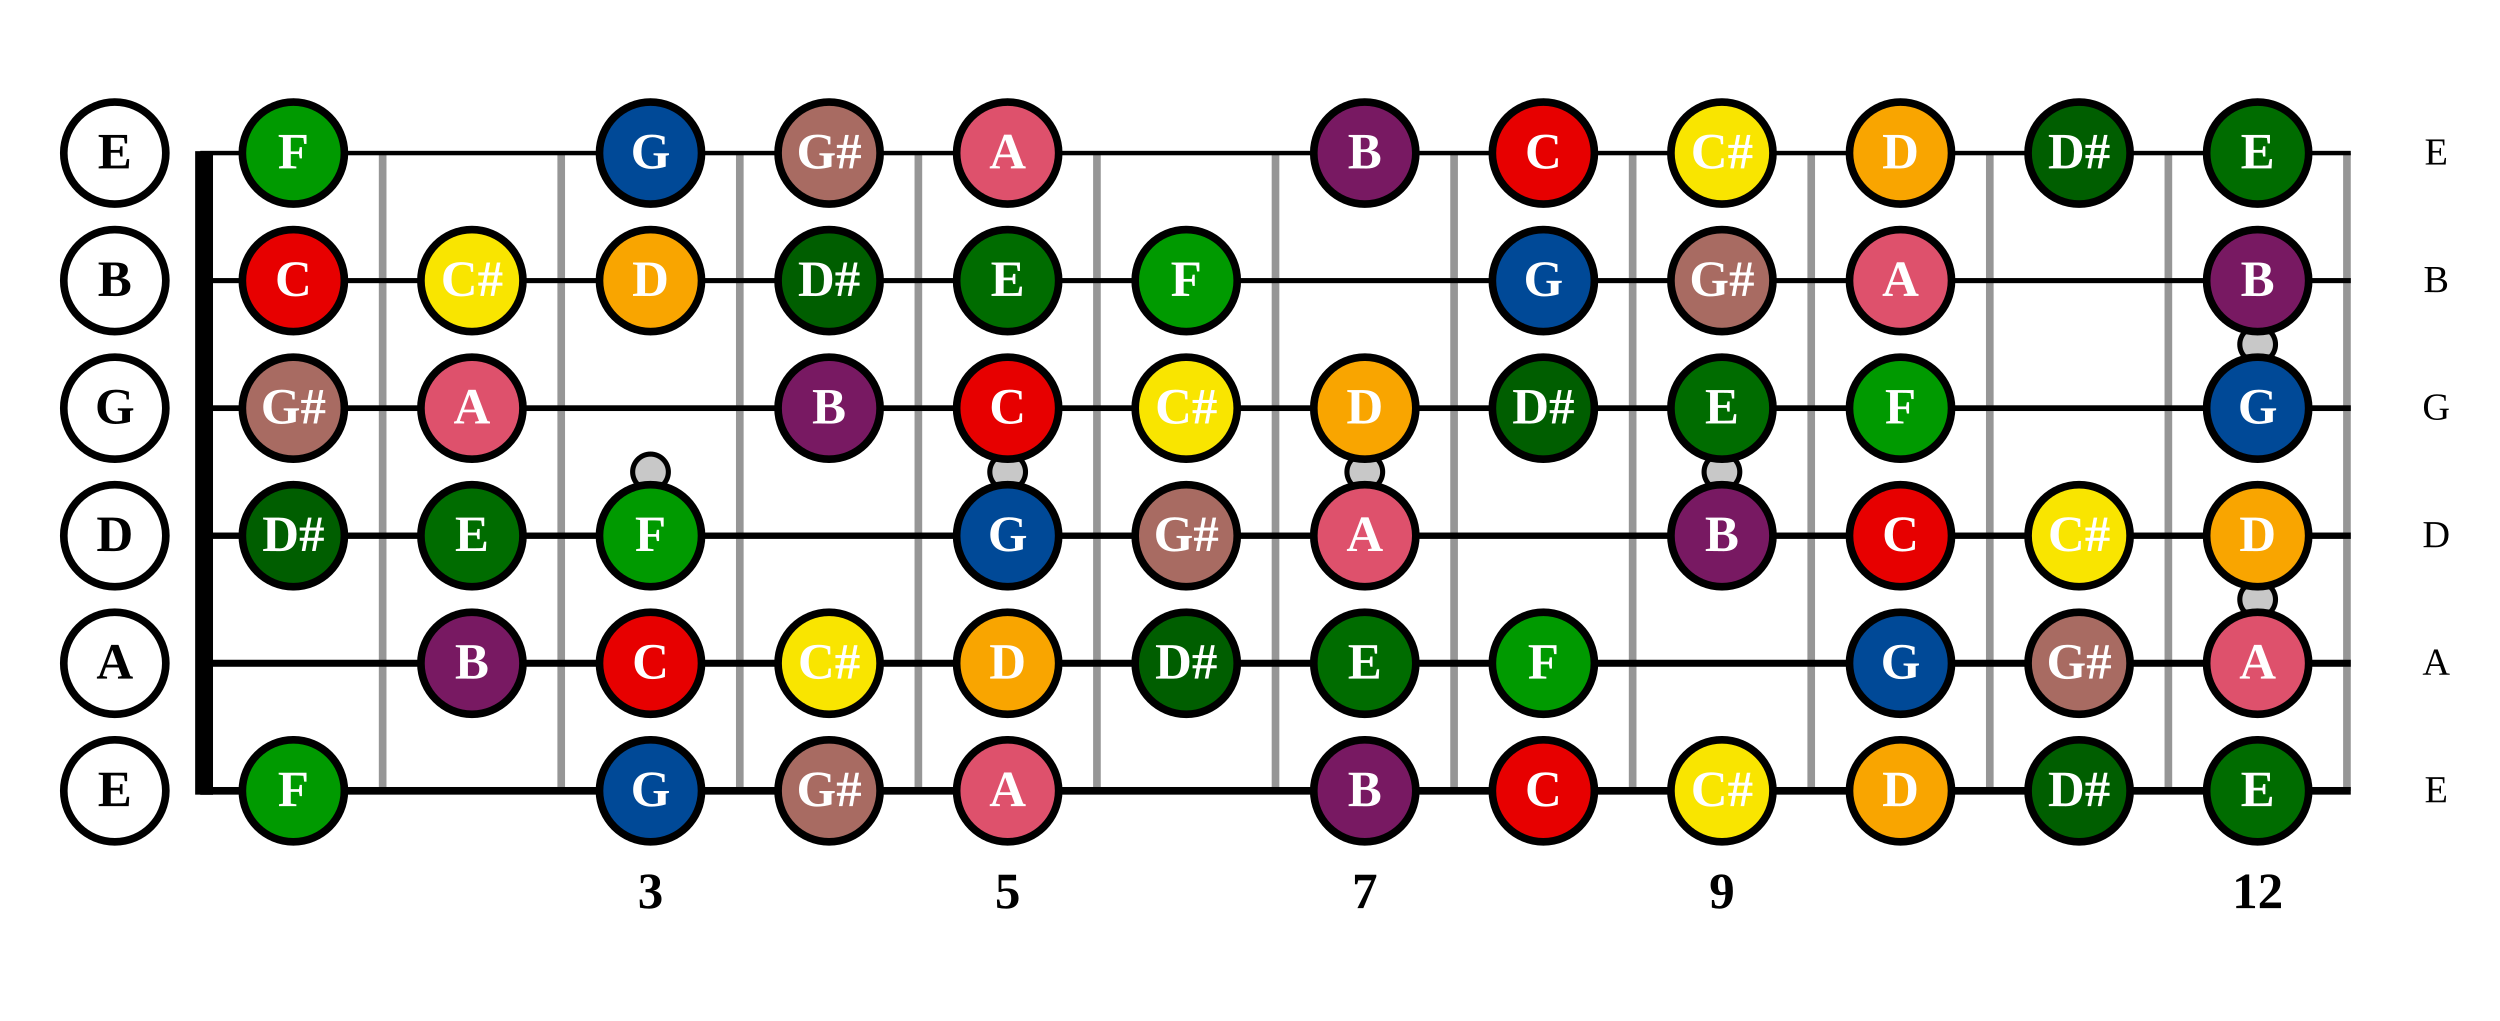
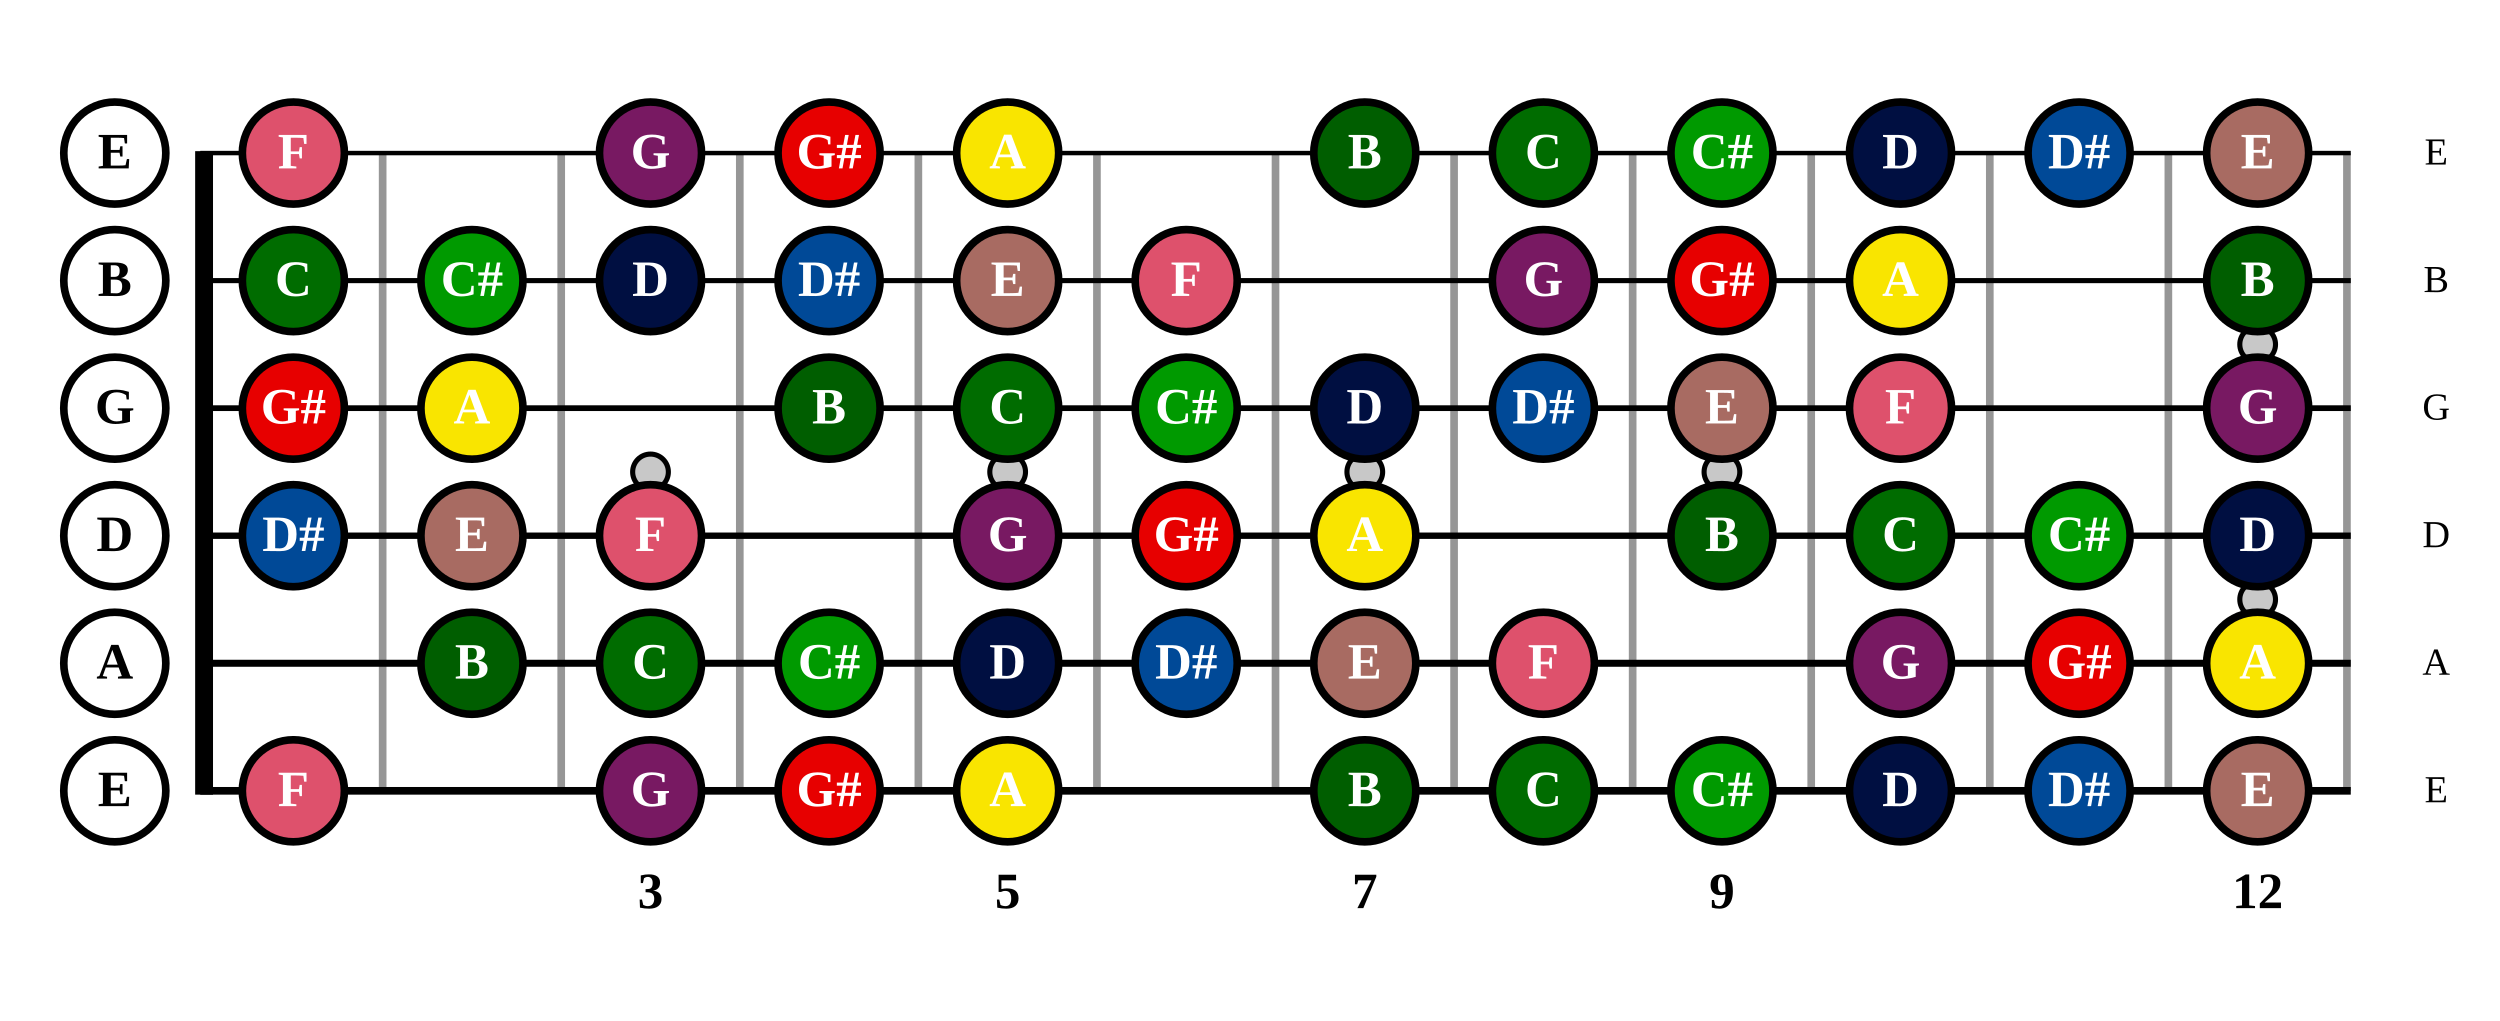
<svg xmlns="http://www.w3.org/2000/svg" baseProfile="tiny" height="400" version="1.2" width="980">
  <defs />
  <line stroke="rgb(0,0,0)" stroke-width="7" x1="80" x2="80" y1="59.25" y2="311.5" />
  <circle cx="255.0" cy="185.0" fill="rgb(200,200,200)" r="7" stroke="rgb(0,0,0)" stroke-width="2" />
  <circle cx="395.0" cy="185.0" fill="rgb(200,200,200)" r="7" stroke="rgb(0,0,0)" stroke-width="2" />
  <circle cx="535.0" cy="185.0" fill="rgb(200,200,200)" r="7" stroke="rgb(0,0,0)" stroke-width="2" />
  <circle cx="675.0" cy="185.0" fill="rgb(200,200,200)" r="7" stroke="rgb(0,0,0)" stroke-width="2" />
  <circle cx="885.0" cy="135.0" fill="rgb(200,200,200)" r="7" stroke="rgb(0,0,0)" stroke-width="2" />
  <circle cx="885.0" cy="235.0" fill="rgb(200,200,200)" r="7" stroke="rgb(0,0,0)" stroke-width="2" />
  <line stroke="rgb(150,150,150)" stroke-width="3" x1="150" x2="150" y1="60" y2="310" />
  <line stroke="rgb(150,150,150)" stroke-width="3" x1="220" x2="220" y1="60" y2="310" />
  <line stroke="rgb(150,150,150)" stroke-width="3" x1="290" x2="290" y1="60" y2="310" />
  <line stroke="rgb(150,150,150)" stroke-width="3" x1="360" x2="360" y1="60" y2="310" />
  <line stroke="rgb(150,150,150)" stroke-width="3" x1="430" x2="430" y1="60" y2="310" />
  <line stroke="rgb(150,150,150)" stroke-width="3" x1="500" x2="500" y1="60" y2="310" />
  <line stroke="rgb(150,150,150)" stroke-width="3" x1="570" x2="570" y1="60" y2="310" />
  <line stroke="rgb(150,150,150)" stroke-width="3" x1="640" x2="640" y1="60" y2="310" />
  <line stroke="rgb(150,150,150)" stroke-width="3" x1="710" x2="710" y1="60" y2="310" />
  <line stroke="rgb(150,150,150)" stroke-width="3" x1="780" x2="780" y1="60" y2="310" />
  <line stroke="rgb(150,150,150)" stroke-width="3" x1="850" x2="850" y1="60" y2="310" />
  <line stroke="rgb(150,150,150)" stroke-width="3" x1="920" x2="920" y1="60" y2="310" />
  <line stroke="rgb(0,0,0)" stroke-width="1.75" x1="78.5" x2="921.5" y1="60" y2="60" />
  <line stroke="rgb(0,0,0)" stroke-width="2.0" x1="78.5" x2="921.5" y1="110" y2="110" />
  <line stroke="rgb(0,0,0)" stroke-width="2.25" x1="78.5" x2="921.5" y1="160" y2="160" />
  <line stroke="rgb(0,0,0)" stroke-width="2.5" x1="78.5" x2="921.5" y1="210" y2="210" />
  <line stroke="rgb(0,0,0)" stroke-width="2.75" x1="78.5" x2="921.5" y1="260" y2="260" />
  <line stroke="rgb(0,0,0)" stroke-width="3.0" x1="78.5" x2="921.5" y1="310" y2="310" />
  <text dy="0.3em" font-size="20" font-weight="bold" style="text-anchor:middle" x="255.0" y="350">3</text>
  <text dy="0.3em" font-size="20" font-weight="bold" style="text-anchor:middle" x="395.0" y="350">5</text>
  <text dy="0.3em" font-size="20" font-weight="bold" style="text-anchor:middle" x="535.0" y="350">7</text>
  <text dy="0.3em" font-size="20" font-weight="bold" style="text-anchor:middle" x="675.0" y="350">9</text>
  <text dy="0.3em" font-size="20" font-weight="bold" style="text-anchor:middle" x="885.0" y="350">12</text>
  <text dy="0.3em" font-size="15" font-weight="normal" style="text-anchor:middle" x="955.0" y="60">E</text>
  <text dy="0.3em" font-size="15" font-weight="normal" style="text-anchor:middle" x="955.0" y="110">B</text>
  <text dy="0.3em" font-size="15" font-weight="normal" style="text-anchor:middle" x="955.0" y="160">G</text>
  <text dy="0.3em" font-size="15" font-weight="normal" style="text-anchor:middle" x="955.0" y="210">D</text>
  <text dy="0.3em" font-size="15" font-weight="normal" style="text-anchor:middle" x="955.0" y="260">A</text>
  <text dy="0.3em" font-size="15" font-weight="normal" style="text-anchor:middle" x="955.0" y="310">E</text>
-   <circle cx="605.0" cy="60" fill="rgb(231, 0, 0)" r="20" stroke="rgb(0,0,0)" stroke-width="3" />
+   <circle cx="325.0" cy="60" fill="rgb(231, 0, 0)" r="20" stroke="rgb(0,0,0)" stroke-width="3" />
+   <text dy="0.3em" fill="rgb(255,255,255)" font-size="20" font-weight="bold" style="text-anchor:middle" x="325.0" y="60">G#</text>
+   <circle cx="395.0" cy="60" fill="rgb(249, 229, 0)" r="20" stroke="rgb(0,0,0)" stroke-width="3" />
+   <text dy="0.3em" fill="rgb(255,255,255)" font-size="20" font-weight="bold" style="text-anchor:middle" x="395.0" y="60">A</text>
+   <circle cx="535.0" cy="60" fill="rgb(0, 94, 0)" r="20" stroke="rgb(0,0,0)" stroke-width="3" />
+   <text dy="0.3em" fill="rgb(255,255,255)" font-size="20" font-weight="bold" style="text-anchor:middle" x="535.0" y="60">B</text>
+   <circle cx="605.0" cy="60" fill="rgb(0, 108, 0)" r="20" stroke="rgb(0,0,0)" stroke-width="3" />
  <text dy="0.3em" fill="rgb(255,255,255)" font-size="20" font-weight="bold" style="text-anchor:middle" x="605.0" y="60">C</text>
-   <circle cx="675.0" cy="60" fill="rgb(249, 229, 0)" r="20" stroke="rgb(0,0,0)" stroke-width="3" />
+   <circle cx="675.0" cy="60" fill="rgb(0, 154, 0)" r="20" stroke="rgb(0,0,0)" stroke-width="3" />
  <text dy="0.3em" fill="rgb(255,255,255)" font-size="20" font-weight="bold" style="text-anchor:middle" x="675.0" y="60">C#</text>
-   <circle cx="745.0" cy="60" fill="rgb(249, 165, 0)" r="20" stroke="rgb(0,0,0)" stroke-width="3" />
+   <circle cx="745.0" cy="60" fill="rgb(0, 15, 65)" r="20" stroke="rgb(0,0,0)" stroke-width="3" />
  <text dy="0.3em" fill="rgb(255,255,255)" font-size="20" font-weight="bold" style="text-anchor:middle" x="745.0" y="60">D</text>
-   <circle cx="815.0" cy="60" fill="rgb(0, 94, 0)" r="20" stroke="rgb(0,0,0)" stroke-width="3" />
+   <circle cx="815.0" cy="60" fill="rgb(0, 73, 151)" r="20" stroke="rgb(0,0,0)" stroke-width="3" />
  <text dy="0.3em" fill="rgb(255,255,255)" font-size="20" font-weight="bold" style="text-anchor:middle" x="815.0" y="60">D#</text>
  <circle cx="45.0" cy="60" fill="rgb(255,255,255)" r="20" stroke="rgb(0,0,0)" stroke-width="3" />
  <text dy="0.3em" fill="rgb(0,0,0)" font-size="20" font-weight="bold" style="text-anchor:middle" x="45.0" y="60">E</text>
-   <circle cx="115.0" cy="60" fill="rgb(0, 154, 0)" r="20" stroke="rgb(0,0,0)" stroke-width="3" />
+   <circle cx="115.0" cy="60" fill="rgb(222, 81, 108)" r="20" stroke="rgb(0,0,0)" stroke-width="3" />
  <text dy="0.3em" fill="rgb(255,255,255)" font-size="20" font-weight="bold" style="text-anchor:middle" x="115.0" y="60">F</text>
-   <circle cx="255.0" cy="60" fill="rgb(0, 73, 151)" r="20" stroke="rgb(0,0,0)" stroke-width="3" />
+   <circle cx="255.0" cy="60" fill="rgb(120, 25, 98)" r="20" stroke="rgb(0,0,0)" stroke-width="3" />
  <text dy="0.3em" fill="rgb(255,255,255)" font-size="20" font-weight="bold" style="text-anchor:middle" x="255.0" y="60">G</text>
-   <circle cx="325.0" cy="60" fill="rgb(168, 107, 98)" r="20" stroke="rgb(0,0,0)" stroke-width="3" />
-   <text dy="0.3em" fill="rgb(255,255,255)" font-size="20" font-weight="bold" style="text-anchor:middle" x="325.0" y="60">G#</text>
-   <circle cx="395.0" cy="60" fill="rgb(222, 81, 108)" r="20" stroke="rgb(0,0,0)" stroke-width="3" />
-   <text dy="0.3em" fill="rgb(255,255,255)" font-size="20" font-weight="bold" style="text-anchor:middle" x="395.0" y="60">A</text>
-   <circle cx="535.0" cy="60" fill="rgb(120, 25, 98)" r="20" stroke="rgb(0,0,0)" stroke-width="3" />
-   <text dy="0.3em" fill="rgb(255,255,255)" font-size="20" font-weight="bold" style="text-anchor:middle" x="535.0" y="60">B</text>
-   <circle cx="115.0" cy="110" fill="rgb(231, 0, 0)" r="20" stroke="rgb(0,0,0)" stroke-width="3" />
-   <text dy="0.3em" fill="rgb(255,255,255)" font-size="20" font-weight="bold" style="text-anchor:middle" x="115.0" y="110">C</text>
-   <circle cx="185.0" cy="110" fill="rgb(249, 229, 0)" r="20" stroke="rgb(0,0,0)" stroke-width="3" />
-   <text dy="0.3em" fill="rgb(255,255,255)" font-size="20" font-weight="bold" style="text-anchor:middle" x="185.0" y="110">C#</text>
-   <circle cx="255.0" cy="110" fill="rgb(249, 165, 0)" r="20" stroke="rgb(0,0,0)" stroke-width="3" />
-   <text dy="0.3em" fill="rgb(255,255,255)" font-size="20" font-weight="bold" style="text-anchor:middle" x="255.0" y="110">D</text>
-   <circle cx="325.0" cy="110" fill="rgb(0, 94, 0)" r="20" stroke="rgb(0,0,0)" stroke-width="3" />
-   <text dy="0.3em" fill="rgb(255,255,255)" font-size="20" font-weight="bold" style="text-anchor:middle" x="325.0" y="110">D#</text>
-   <circle cx="395.0" cy="110" fill="rgb(0, 108, 0)" r="20" stroke="rgb(0,0,0)" stroke-width="3" />
-   <text dy="0.3em" fill="rgb(255,255,255)" font-size="20" font-weight="bold" style="text-anchor:middle" x="395.0" y="110">E</text>
-   <circle cx="465.0" cy="110" fill="rgb(0, 154, 0)" r="20" stroke="rgb(0,0,0)" stroke-width="3" />
-   <text dy="0.3em" fill="rgb(255,255,255)" font-size="20" font-weight="bold" style="text-anchor:middle" x="465.0" y="110">F</text>
-   <circle cx="605.0" cy="110" fill="rgb(0, 73, 151)" r="20" stroke="rgb(0,0,0)" stroke-width="3" />
-   <text dy="0.3em" fill="rgb(255,255,255)" font-size="20" font-weight="bold" style="text-anchor:middle" x="605.0" y="110">G</text>
-   <circle cx="675.0" cy="110" fill="rgb(168, 107, 98)" r="20" stroke="rgb(0,0,0)" stroke-width="3" />
+   <circle cx="675.0" cy="110" fill="rgb(231, 0, 0)" r="20" stroke="rgb(0,0,0)" stroke-width="3" />
  <text dy="0.3em" fill="rgb(255,255,255)" font-size="20" font-weight="bold" style="text-anchor:middle" x="675.0" y="110">G#</text>
-   <circle cx="745.0" cy="110" fill="rgb(222, 81, 108)" r="20" stroke="rgb(0,0,0)" stroke-width="3" />
+   <circle cx="745.0" cy="110" fill="rgb(249, 229, 0)" r="20" stroke="rgb(0,0,0)" stroke-width="3" />
  <text dy="0.3em" fill="rgb(255,255,255)" font-size="20" font-weight="bold" style="text-anchor:middle" x="745.0" y="110">A</text>
  <circle cx="45.0" cy="110" fill="rgb(255,255,255)" r="20" stroke="rgb(0,0,0)" stroke-width="3" />
  <text dy="0.3em" fill="rgb(0,0,0)" font-size="20" font-weight="bold" style="text-anchor:middle" x="45.0" y="110">B</text>
-   <circle cx="395.0" cy="160" fill="rgb(231, 0, 0)" r="20" stroke="rgb(0,0,0)" stroke-width="3" />
+   <circle cx="115.0" cy="110" fill="rgb(0, 108, 0)" r="20" stroke="rgb(0,0,0)" stroke-width="3" />
+   <text dy="0.3em" fill="rgb(255,255,255)" font-size="20" font-weight="bold" style="text-anchor:middle" x="115.0" y="110">C</text>
+   <circle cx="185.0" cy="110" fill="rgb(0, 154, 0)" r="20" stroke="rgb(0,0,0)" stroke-width="3" />
+   <text dy="0.3em" fill="rgb(255,255,255)" font-size="20" font-weight="bold" style="text-anchor:middle" x="185.0" y="110">C#</text>
+   <circle cx="255.0" cy="110" fill="rgb(0, 15, 65)" r="20" stroke="rgb(0,0,0)" stroke-width="3" />
+   <text dy="0.3em" fill="rgb(255,255,255)" font-size="20" font-weight="bold" style="text-anchor:middle" x="255.0" y="110">D</text>
+   <circle cx="325.0" cy="110" fill="rgb(0, 73, 151)" r="20" stroke="rgb(0,0,0)" stroke-width="3" />
+   <text dy="0.3em" fill="rgb(255,255,255)" font-size="20" font-weight="bold" style="text-anchor:middle" x="325.0" y="110">D#</text>
+   <circle cx="395.0" cy="110" fill="rgb(168, 107, 98)" r="20" stroke="rgb(0,0,0)" stroke-width="3" />
+   <text dy="0.3em" fill="rgb(255,255,255)" font-size="20" font-weight="bold" style="text-anchor:middle" x="395.0" y="110">E</text>
+   <circle cx="465.0" cy="110" fill="rgb(222, 81, 108)" r="20" stroke="rgb(0,0,0)" stroke-width="3" />
+   <text dy="0.3em" fill="rgb(255,255,255)" font-size="20" font-weight="bold" style="text-anchor:middle" x="465.0" y="110">F</text>
+   <circle cx="605.0" cy="110" fill="rgb(120, 25, 98)" r="20" stroke="rgb(0,0,0)" stroke-width="3" />
+   <text dy="0.3em" fill="rgb(255,255,255)" font-size="20" font-weight="bold" style="text-anchor:middle" x="605.0" y="110">G</text>
+   <circle cx="115.0" cy="160" fill="rgb(231, 0, 0)" r="20" stroke="rgb(0,0,0)" stroke-width="3" />
+   <text dy="0.3em" fill="rgb(255,255,255)" font-size="20" font-weight="bold" style="text-anchor:middle" x="115.0" y="160">G#</text>
+   <circle cx="185.0" cy="160" fill="rgb(249, 229, 0)" r="20" stroke="rgb(0,0,0)" stroke-width="3" />
+   <text dy="0.3em" fill="rgb(255,255,255)" font-size="20" font-weight="bold" style="text-anchor:middle" x="185.0" y="160">A</text>
+   <circle cx="325.0" cy="160" fill="rgb(0, 94, 0)" r="20" stroke="rgb(0,0,0)" stroke-width="3" />
+   <text dy="0.3em" fill="rgb(255,255,255)" font-size="20" font-weight="bold" style="text-anchor:middle" x="325.0" y="160">B</text>
+   <circle cx="395.0" cy="160" fill="rgb(0, 108, 0)" r="20" stroke="rgb(0,0,0)" stroke-width="3" />
  <text dy="0.3em" fill="rgb(255,255,255)" font-size="20" font-weight="bold" style="text-anchor:middle" x="395.0" y="160">C</text>
-   <circle cx="465.0" cy="160" fill="rgb(249, 229, 0)" r="20" stroke="rgb(0,0,0)" stroke-width="3" />
+   <circle cx="465.0" cy="160" fill="rgb(0, 154, 0)" r="20" stroke="rgb(0,0,0)" stroke-width="3" />
  <text dy="0.3em" fill="rgb(255,255,255)" font-size="20" font-weight="bold" style="text-anchor:middle" x="465.0" y="160">C#</text>
-   <circle cx="535.0" cy="160" fill="rgb(249, 165, 0)" r="20" stroke="rgb(0,0,0)" stroke-width="3" />
+   <circle cx="535.0" cy="160" fill="rgb(0, 15, 65)" r="20" stroke="rgb(0,0,0)" stroke-width="3" />
  <text dy="0.3em" fill="rgb(255,255,255)" font-size="20" font-weight="bold" style="text-anchor:middle" x="535.0" y="160">D</text>
-   <circle cx="605.0" cy="160" fill="rgb(0, 94, 0)" r="20" stroke="rgb(0,0,0)" stroke-width="3" />
+   <circle cx="605.0" cy="160" fill="rgb(0, 73, 151)" r="20" stroke="rgb(0,0,0)" stroke-width="3" />
  <text dy="0.3em" fill="rgb(255,255,255)" font-size="20" font-weight="bold" style="text-anchor:middle" x="605.0" y="160">D#</text>
-   <circle cx="675.0" cy="160" fill="rgb(0, 108, 0)" r="20" stroke="rgb(0,0,0)" stroke-width="3" />
+   <circle cx="675.0" cy="160" fill="rgb(168, 107, 98)" r="20" stroke="rgb(0,0,0)" stroke-width="3" />
  <text dy="0.3em" fill="rgb(255,255,255)" font-size="20" font-weight="bold" style="text-anchor:middle" x="675.0" y="160">E</text>
-   <circle cx="745.0" cy="160" fill="rgb(0, 154, 0)" r="20" stroke="rgb(0,0,0)" stroke-width="3" />
+   <circle cx="745.0" cy="160" fill="rgb(222, 81, 108)" r="20" stroke="rgb(0,0,0)" stroke-width="3" />
  <text dy="0.3em" fill="rgb(255,255,255)" font-size="20" font-weight="bold" style="text-anchor:middle" x="745.0" y="160">F</text>
  <circle cx="45.0" cy="160" fill="rgb(255,255,255)" r="20" stroke="rgb(0,0,0)" stroke-width="3" />
  <text dy="0.3em" fill="rgb(0,0,0)" font-size="20" font-weight="bold" style="text-anchor:middle" x="45.0" y="160">G</text>
-   <circle cx="115.0" cy="160" fill="rgb(168, 107, 98)" r="20" stroke="rgb(0,0,0)" stroke-width="3" />
-   <text dy="0.3em" fill="rgb(255,255,255)" font-size="20" font-weight="bold" style="text-anchor:middle" x="115.0" y="160">G#</text>
-   <circle cx="185.0" cy="160" fill="rgb(222, 81, 108)" r="20" stroke="rgb(0,0,0)" stroke-width="3" />
-   <text dy="0.3em" fill="rgb(255,255,255)" font-size="20" font-weight="bold" style="text-anchor:middle" x="185.0" y="160">A</text>
-   <circle cx="325.0" cy="160" fill="rgb(120, 25, 98)" r="20" stroke="rgb(0,0,0)" stroke-width="3" />
-   <text dy="0.3em" fill="rgb(255,255,255)" font-size="20" font-weight="bold" style="text-anchor:middle" x="325.0" y="160">B</text>
-   <circle cx="745.0" cy="210" fill="rgb(231, 0, 0)" r="20" stroke="rgb(0,0,0)" stroke-width="3" />
+   <circle cx="465.0" cy="210" fill="rgb(231, 0, 0)" r="20" stroke="rgb(0,0,0)" stroke-width="3" />
+   <text dy="0.3em" fill="rgb(255,255,255)" font-size="20" font-weight="bold" style="text-anchor:middle" x="465.0" y="210">G#</text>
+   <circle cx="535.0" cy="210" fill="rgb(249, 229, 0)" r="20" stroke="rgb(0,0,0)" stroke-width="3" />
+   <text dy="0.3em" fill="rgb(255,255,255)" font-size="20" font-weight="bold" style="text-anchor:middle" x="535.0" y="210">A</text>
+   <circle cx="675.0" cy="210" fill="rgb(0, 94, 0)" r="20" stroke="rgb(0,0,0)" stroke-width="3" />
+   <text dy="0.3em" fill="rgb(255,255,255)" font-size="20" font-weight="bold" style="text-anchor:middle" x="675.0" y="210">B</text>
+   <circle cx="745.0" cy="210" fill="rgb(0, 108, 0)" r="20" stroke="rgb(0,0,0)" stroke-width="3" />
  <text dy="0.3em" fill="rgb(255,255,255)" font-size="20" font-weight="bold" style="text-anchor:middle" x="745.0" y="210">C</text>
-   <circle cx="815.0" cy="210" fill="rgb(249, 229, 0)" r="20" stroke="rgb(0,0,0)" stroke-width="3" />
+   <circle cx="815.0" cy="210" fill="rgb(0, 154, 0)" r="20" stroke="rgb(0,0,0)" stroke-width="3" />
  <text dy="0.3em" fill="rgb(255,255,255)" font-size="20" font-weight="bold" style="text-anchor:middle" x="815.0" y="210">C#</text>
  <circle cx="45.0" cy="210" fill="rgb(255,255,255)" r="20" stroke="rgb(0,0,0)" stroke-width="3" />
  <text dy="0.3em" fill="rgb(0,0,0)" font-size="20" font-weight="bold" style="text-anchor:middle" x="45.0" y="210">D</text>
-   <circle cx="115.0" cy="210" fill="rgb(0, 94, 0)" r="20" stroke="rgb(0,0,0)" stroke-width="3" />
+   <circle cx="115.0" cy="210" fill="rgb(0, 73, 151)" r="20" stroke="rgb(0,0,0)" stroke-width="3" />
  <text dy="0.3em" fill="rgb(255,255,255)" font-size="20" font-weight="bold" style="text-anchor:middle" x="115.0" y="210">D#</text>
-   <circle cx="185.0" cy="210" fill="rgb(0, 108, 0)" r="20" stroke="rgb(0,0,0)" stroke-width="3" />
+   <circle cx="185.0" cy="210" fill="rgb(168, 107, 98)" r="20" stroke="rgb(0,0,0)" stroke-width="3" />
  <text dy="0.3em" fill="rgb(255,255,255)" font-size="20" font-weight="bold" style="text-anchor:middle" x="185.0" y="210">E</text>
-   <circle cx="255.0" cy="210" fill="rgb(0, 154, 0)" r="20" stroke="rgb(0,0,0)" stroke-width="3" />
+   <circle cx="255.0" cy="210" fill="rgb(222, 81, 108)" r="20" stroke="rgb(0,0,0)" stroke-width="3" />
  <text dy="0.3em" fill="rgb(255,255,255)" font-size="20" font-weight="bold" style="text-anchor:middle" x="255.0" y="210">F</text>
-   <circle cx="395.0" cy="210" fill="rgb(0, 73, 151)" r="20" stroke="rgb(0,0,0)" stroke-width="3" />
+   <circle cx="395.0" cy="210" fill="rgb(120, 25, 98)" r="20" stroke="rgb(0,0,0)" stroke-width="3" />
  <text dy="0.3em" fill="rgb(255,255,255)" font-size="20" font-weight="bold" style="text-anchor:middle" x="395.0" y="210">G</text>
-   <circle cx="465.0" cy="210" fill="rgb(168, 107, 98)" r="20" stroke="rgb(0,0,0)" stroke-width="3" />
-   <text dy="0.3em" fill="rgb(255,255,255)" font-size="20" font-weight="bold" style="text-anchor:middle" x="465.0" y="210">G#</text>
-   <circle cx="535.0" cy="210" fill="rgb(222, 81, 108)" r="20" stroke="rgb(0,0,0)" stroke-width="3" />
-   <text dy="0.3em" fill="rgb(255,255,255)" font-size="20" font-weight="bold" style="text-anchor:middle" x="535.0" y="210">A</text>
-   <circle cx="675.0" cy="210" fill="rgb(120, 25, 98)" r="20" stroke="rgb(0,0,0)" stroke-width="3" />
-   <text dy="0.3em" fill="rgb(255,255,255)" font-size="20" font-weight="bold" style="text-anchor:middle" x="675.0" y="210">B</text>
-   <circle cx="255.0" cy="260" fill="rgb(231, 0, 0)" r="20" stroke="rgb(0,0,0)" stroke-width="3" />
-   <text dy="0.3em" fill="rgb(255,255,255)" font-size="20" font-weight="bold" style="text-anchor:middle" x="255.0" y="260">C</text>
-   <circle cx="325.0" cy="260" fill="rgb(249, 229, 0)" r="20" stroke="rgb(0,0,0)" stroke-width="3" />
-   <text dy="0.3em" fill="rgb(255,255,255)" font-size="20" font-weight="bold" style="text-anchor:middle" x="325.0" y="260">C#</text>
-   <circle cx="395.0" cy="260" fill="rgb(249, 165, 0)" r="20" stroke="rgb(0,0,0)" stroke-width="3" />
-   <text dy="0.3em" fill="rgb(255,255,255)" font-size="20" font-weight="bold" style="text-anchor:middle" x="395.0" y="260">D</text>
-   <circle cx="465.0" cy="260" fill="rgb(0, 94, 0)" r="20" stroke="rgb(0,0,0)" stroke-width="3" />
-   <text dy="0.3em" fill="rgb(255,255,255)" font-size="20" font-weight="bold" style="text-anchor:middle" x="465.0" y="260">D#</text>
-   <circle cx="535.0" cy="260" fill="rgb(0, 108, 0)" r="20" stroke="rgb(0,0,0)" stroke-width="3" />
-   <text dy="0.3em" fill="rgb(255,255,255)" font-size="20" font-weight="bold" style="text-anchor:middle" x="535.0" y="260">E</text>
-   <circle cx="605.0" cy="260" fill="rgb(0, 154, 0)" r="20" stroke="rgb(0,0,0)" stroke-width="3" />
-   <text dy="0.3em" fill="rgb(255,255,255)" font-size="20" font-weight="bold" style="text-anchor:middle" x="605.0" y="260">F</text>
-   <circle cx="745.0" cy="260" fill="rgb(0, 73, 151)" r="20" stroke="rgb(0,0,0)" stroke-width="3" />
-   <text dy="0.3em" fill="rgb(255,255,255)" font-size="20" font-weight="bold" style="text-anchor:middle" x="745.0" y="260">G</text>
-   <circle cx="815.0" cy="260" fill="rgb(168, 107, 98)" r="20" stroke="rgb(0,0,0)" stroke-width="3" />
+   <circle cx="815.0" cy="260" fill="rgb(231, 0, 0)" r="20" stroke="rgb(0,0,0)" stroke-width="3" />
  <text dy="0.3em" fill="rgb(255,255,255)" font-size="20" font-weight="bold" style="text-anchor:middle" x="815.0" y="260">G#</text>
  <circle cx="45.0" cy="260" fill="rgb(255,255,255)" r="20" stroke="rgb(0,0,0)" stroke-width="3" />
  <text dy="0.3em" fill="rgb(0,0,0)" font-size="20" font-weight="bold" style="text-anchor:middle" x="45.0" y="260">A</text>
-   <circle cx="185.0" cy="260" fill="rgb(120, 25, 98)" r="20" stroke="rgb(0,0,0)" stroke-width="3" />
+   <circle cx="185.0" cy="260" fill="rgb(0, 94, 0)" r="20" stroke="rgb(0,0,0)" stroke-width="3" />
  <text dy="0.3em" fill="rgb(255,255,255)" font-size="20" font-weight="bold" style="text-anchor:middle" x="185.0" y="260">B</text>
-   <circle cx="605.0" cy="310" fill="rgb(231, 0, 0)" r="20" stroke="rgb(0,0,0)" stroke-width="3" />
+   <circle cx="255.0" cy="260" fill="rgb(0, 108, 0)" r="20" stroke="rgb(0,0,0)" stroke-width="3" />
+   <text dy="0.3em" fill="rgb(255,255,255)" font-size="20" font-weight="bold" style="text-anchor:middle" x="255.0" y="260">C</text>
+   <circle cx="325.0" cy="260" fill="rgb(0, 154, 0)" r="20" stroke="rgb(0,0,0)" stroke-width="3" />
+   <text dy="0.3em" fill="rgb(255,255,255)" font-size="20" font-weight="bold" style="text-anchor:middle" x="325.0" y="260">C#</text>
+   <circle cx="395.0" cy="260" fill="rgb(0, 15, 65)" r="20" stroke="rgb(0,0,0)" stroke-width="3" />
+   <text dy="0.3em" fill="rgb(255,255,255)" font-size="20" font-weight="bold" style="text-anchor:middle" x="395.0" y="260">D</text>
+   <circle cx="465.0" cy="260" fill="rgb(0, 73, 151)" r="20" stroke="rgb(0,0,0)" stroke-width="3" />
+   <text dy="0.3em" fill="rgb(255,255,255)" font-size="20" font-weight="bold" style="text-anchor:middle" x="465.0" y="260">D#</text>
+   <circle cx="535.0" cy="260" fill="rgb(168, 107, 98)" r="20" stroke="rgb(0,0,0)" stroke-width="3" />
+   <text dy="0.3em" fill="rgb(255,255,255)" font-size="20" font-weight="bold" style="text-anchor:middle" x="535.0" y="260">E</text>
+   <circle cx="605.0" cy="260" fill="rgb(222, 81, 108)" r="20" stroke="rgb(0,0,0)" stroke-width="3" />
+   <text dy="0.3em" fill="rgb(255,255,255)" font-size="20" font-weight="bold" style="text-anchor:middle" x="605.0" y="260">F</text>
+   <circle cx="745.0" cy="260" fill="rgb(120, 25, 98)" r="20" stroke="rgb(0,0,0)" stroke-width="3" />
+   <text dy="0.3em" fill="rgb(255,255,255)" font-size="20" font-weight="bold" style="text-anchor:middle" x="745.0" y="260">G</text>
+   <circle cx="325.0" cy="310" fill="rgb(231, 0, 0)" r="20" stroke="rgb(0,0,0)" stroke-width="3" />
+   <text dy="0.3em" fill="rgb(255,255,255)" font-size="20" font-weight="bold" style="text-anchor:middle" x="325.0" y="310">G#</text>
+   <circle cx="395.0" cy="310" fill="rgb(249, 229, 0)" r="20" stroke="rgb(0,0,0)" stroke-width="3" />
+   <text dy="0.3em" fill="rgb(255,255,255)" font-size="20" font-weight="bold" style="text-anchor:middle" x="395.0" y="310">A</text>
+   <circle cx="535.0" cy="310" fill="rgb(0, 94, 0)" r="20" stroke="rgb(0,0,0)" stroke-width="3" />
+   <text dy="0.3em" fill="rgb(255,255,255)" font-size="20" font-weight="bold" style="text-anchor:middle" x="535.0" y="310">B</text>
+   <circle cx="605.0" cy="310" fill="rgb(0, 108, 0)" r="20" stroke="rgb(0,0,0)" stroke-width="3" />
  <text dy="0.3em" fill="rgb(255,255,255)" font-size="20" font-weight="bold" style="text-anchor:middle" x="605.0" y="310">C</text>
-   <circle cx="675.0" cy="310" fill="rgb(249, 229, 0)" r="20" stroke="rgb(0,0,0)" stroke-width="3" />
+   <circle cx="675.0" cy="310" fill="rgb(0, 154, 0)" r="20" stroke="rgb(0,0,0)" stroke-width="3" />
  <text dy="0.3em" fill="rgb(255,255,255)" font-size="20" font-weight="bold" style="text-anchor:middle" x="675.0" y="310">C#</text>
-   <circle cx="745.0" cy="310" fill="rgb(249, 165, 0)" r="20" stroke="rgb(0,0,0)" stroke-width="3" />
+   <circle cx="745.0" cy="310" fill="rgb(0, 15, 65)" r="20" stroke="rgb(0,0,0)" stroke-width="3" />
  <text dy="0.3em" fill="rgb(255,255,255)" font-size="20" font-weight="bold" style="text-anchor:middle" x="745.0" y="310">D</text>
-   <circle cx="815.0" cy="310" fill="rgb(0, 94, 0)" r="20" stroke="rgb(0,0,0)" stroke-width="3" />
+   <circle cx="815.0" cy="310" fill="rgb(0, 73, 151)" r="20" stroke="rgb(0,0,0)" stroke-width="3" />
  <text dy="0.3em" fill="rgb(255,255,255)" font-size="20" font-weight="bold" style="text-anchor:middle" x="815.0" y="310">D#</text>
  <circle cx="45.0" cy="310" fill="rgb(255,255,255)" r="20" stroke="rgb(0,0,0)" stroke-width="3" />
  <text dy="0.3em" fill="rgb(0,0,0)" font-size="20" font-weight="bold" style="text-anchor:middle" x="45.0" y="310">E</text>
-   <circle cx="115.0" cy="310" fill="rgb(0, 154, 0)" r="20" stroke="rgb(0,0,0)" stroke-width="3" />
+   <circle cx="115.0" cy="310" fill="rgb(222, 81, 108)" r="20" stroke="rgb(0,0,0)" stroke-width="3" />
  <text dy="0.3em" fill="rgb(255,255,255)" font-size="20" font-weight="bold" style="text-anchor:middle" x="115.0" y="310">F</text>
-   <circle cx="255.0" cy="310" fill="rgb(0, 73, 151)" r="20" stroke="rgb(0,0,0)" stroke-width="3" />
+   <circle cx="255.0" cy="310" fill="rgb(120, 25, 98)" r="20" stroke="rgb(0,0,0)" stroke-width="3" />
  <text dy="0.3em" fill="rgb(255,255,255)" font-size="20" font-weight="bold" style="text-anchor:middle" x="255.0" y="310">G</text>
-   <circle cx="325.0" cy="310" fill="rgb(168, 107, 98)" r="20" stroke="rgb(0,0,0)" stroke-width="3" />
-   <text dy="0.3em" fill="rgb(255,255,255)" font-size="20" font-weight="bold" style="text-anchor:middle" x="325.0" y="310">G#</text>
-   <circle cx="395.0" cy="310" fill="rgb(222, 81, 108)" r="20" stroke="rgb(0,0,0)" stroke-width="3" />
-   <text dy="0.3em" fill="rgb(255,255,255)" font-size="20" font-weight="bold" style="text-anchor:middle" x="395.0" y="310">A</text>
-   <circle cx="535.0" cy="310" fill="rgb(120, 25, 98)" r="20" stroke="rgb(0,0,0)" stroke-width="3" />
-   <text dy="0.3em" fill="rgb(255,255,255)" font-size="20" font-weight="bold" style="text-anchor:middle" x="535.0" y="310">B</text>
-   <circle cx="885.0" cy="60" fill="rgb(0, 108, 0)" r="20" stroke="rgb(0,0,0)" stroke-width="3" />
+   <circle cx="885.0" cy="60" fill="rgb(168, 107, 98)" r="20" stroke="rgb(0,0,0)" stroke-width="3" />
  <text dy="0.3em" fill="rgb(255,255,255)" font-size="20" font-weight="bold" style="text-anchor:middle" x="885.0" y="60">E</text>
-   <circle cx="885.0" cy="110" fill="rgb(120, 25, 98)" r="20" stroke="rgb(0,0,0)" stroke-width="3" />
+   <circle cx="885.0" cy="110" fill="rgb(0, 94, 0)" r="20" stroke="rgb(0,0,0)" stroke-width="3" />
  <text dy="0.3em" fill="rgb(255,255,255)" font-size="20" font-weight="bold" style="text-anchor:middle" x="885.0" y="110">B</text>
-   <circle cx="885.0" cy="160" fill="rgb(0, 73, 151)" r="20" stroke="rgb(0,0,0)" stroke-width="3" />
+   <circle cx="885.0" cy="160" fill="rgb(120, 25, 98)" r="20" stroke="rgb(0,0,0)" stroke-width="3" />
  <text dy="0.3em" fill="rgb(255,255,255)" font-size="20" font-weight="bold" style="text-anchor:middle" x="885.0" y="160">G</text>
-   <circle cx="885.0" cy="210" fill="rgb(249, 165, 0)" r="20" stroke="rgb(0,0,0)" stroke-width="3" />
+   <circle cx="885.0" cy="210" fill="rgb(0, 15, 65)" r="20" stroke="rgb(0,0,0)" stroke-width="3" />
  <text dy="0.3em" fill="rgb(255,255,255)" font-size="20" font-weight="bold" style="text-anchor:middle" x="885.0" y="210">D</text>
-   <circle cx="885.0" cy="260" fill="rgb(222, 81, 108)" r="20" stroke="rgb(0,0,0)" stroke-width="3" />
+   <circle cx="885.0" cy="260" fill="rgb(249, 229, 0)" r="20" stroke="rgb(0,0,0)" stroke-width="3" />
  <text dy="0.3em" fill="rgb(255,255,255)" font-size="20" font-weight="bold" style="text-anchor:middle" x="885.0" y="260">A</text>
-   <circle cx="885.0" cy="310" fill="rgb(0, 108, 0)" r="20" stroke="rgb(0,0,0)" stroke-width="3" />
+   <circle cx="885.0" cy="310" fill="rgb(168, 107, 98)" r="20" stroke="rgb(0,0,0)" stroke-width="3" />
  <text dy="0.3em" fill="rgb(255,255,255)" font-size="20" font-weight="bold" style="text-anchor:middle" x="885.0" y="310">E</text>
</svg>
